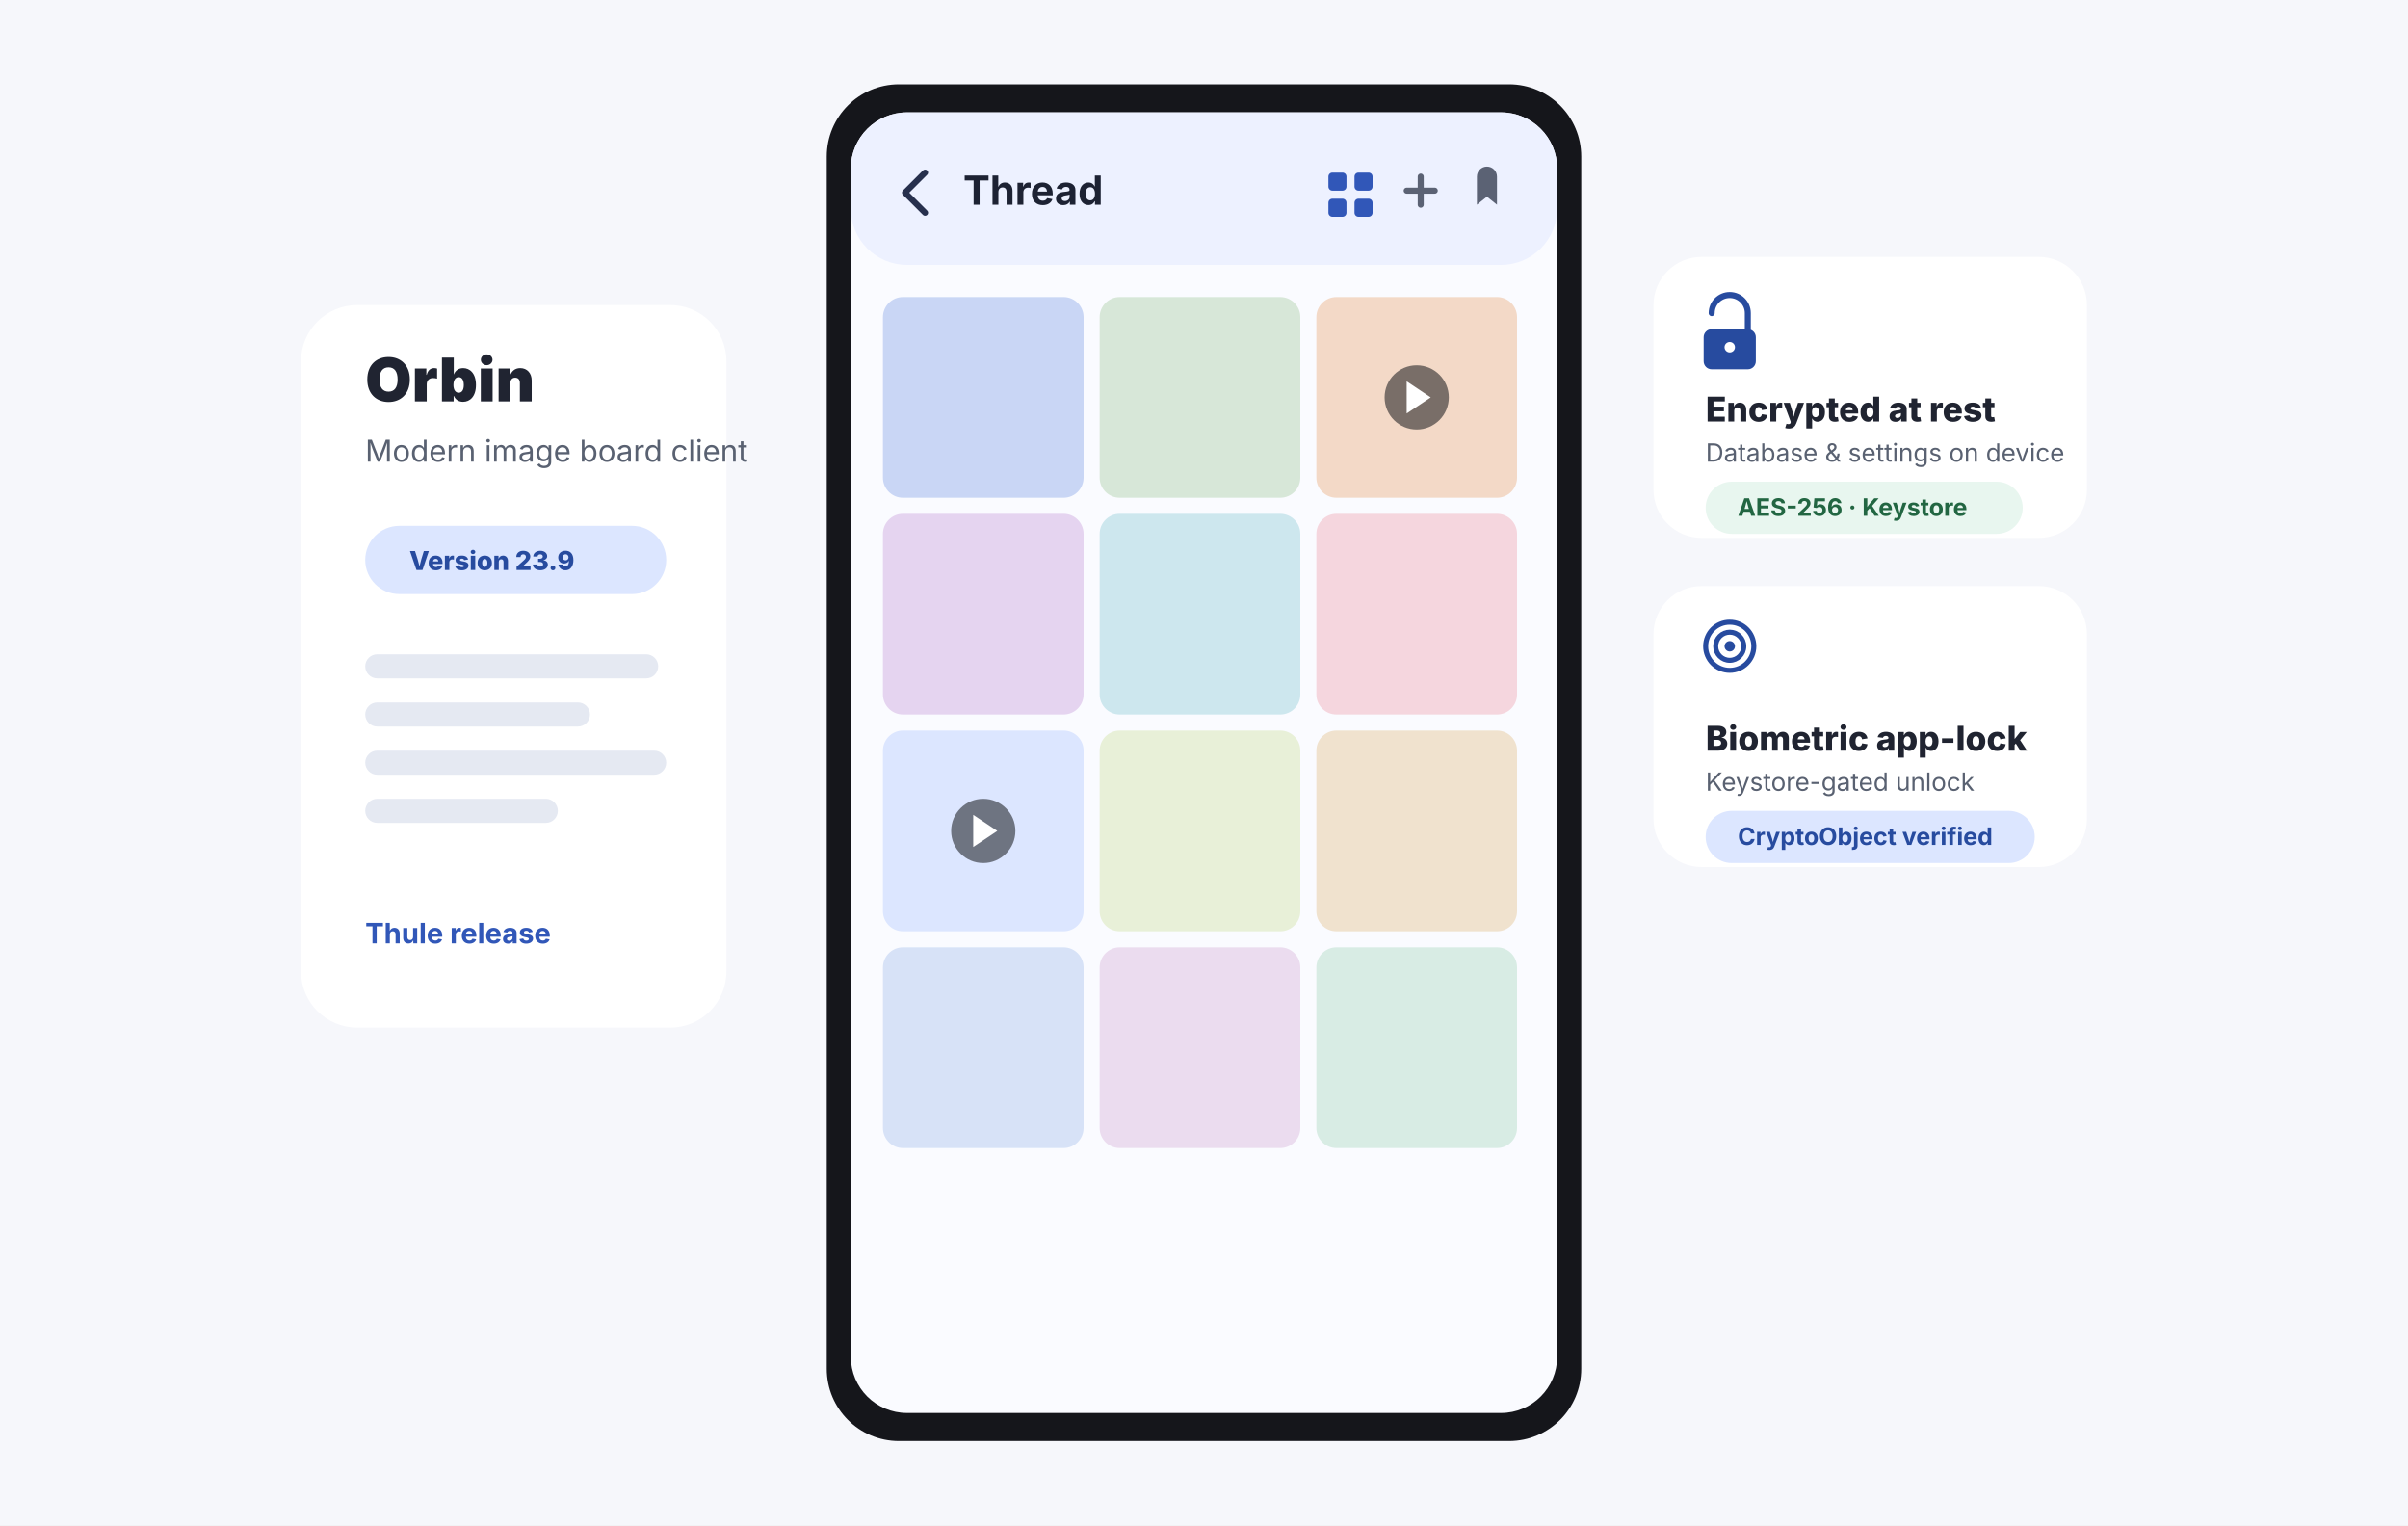
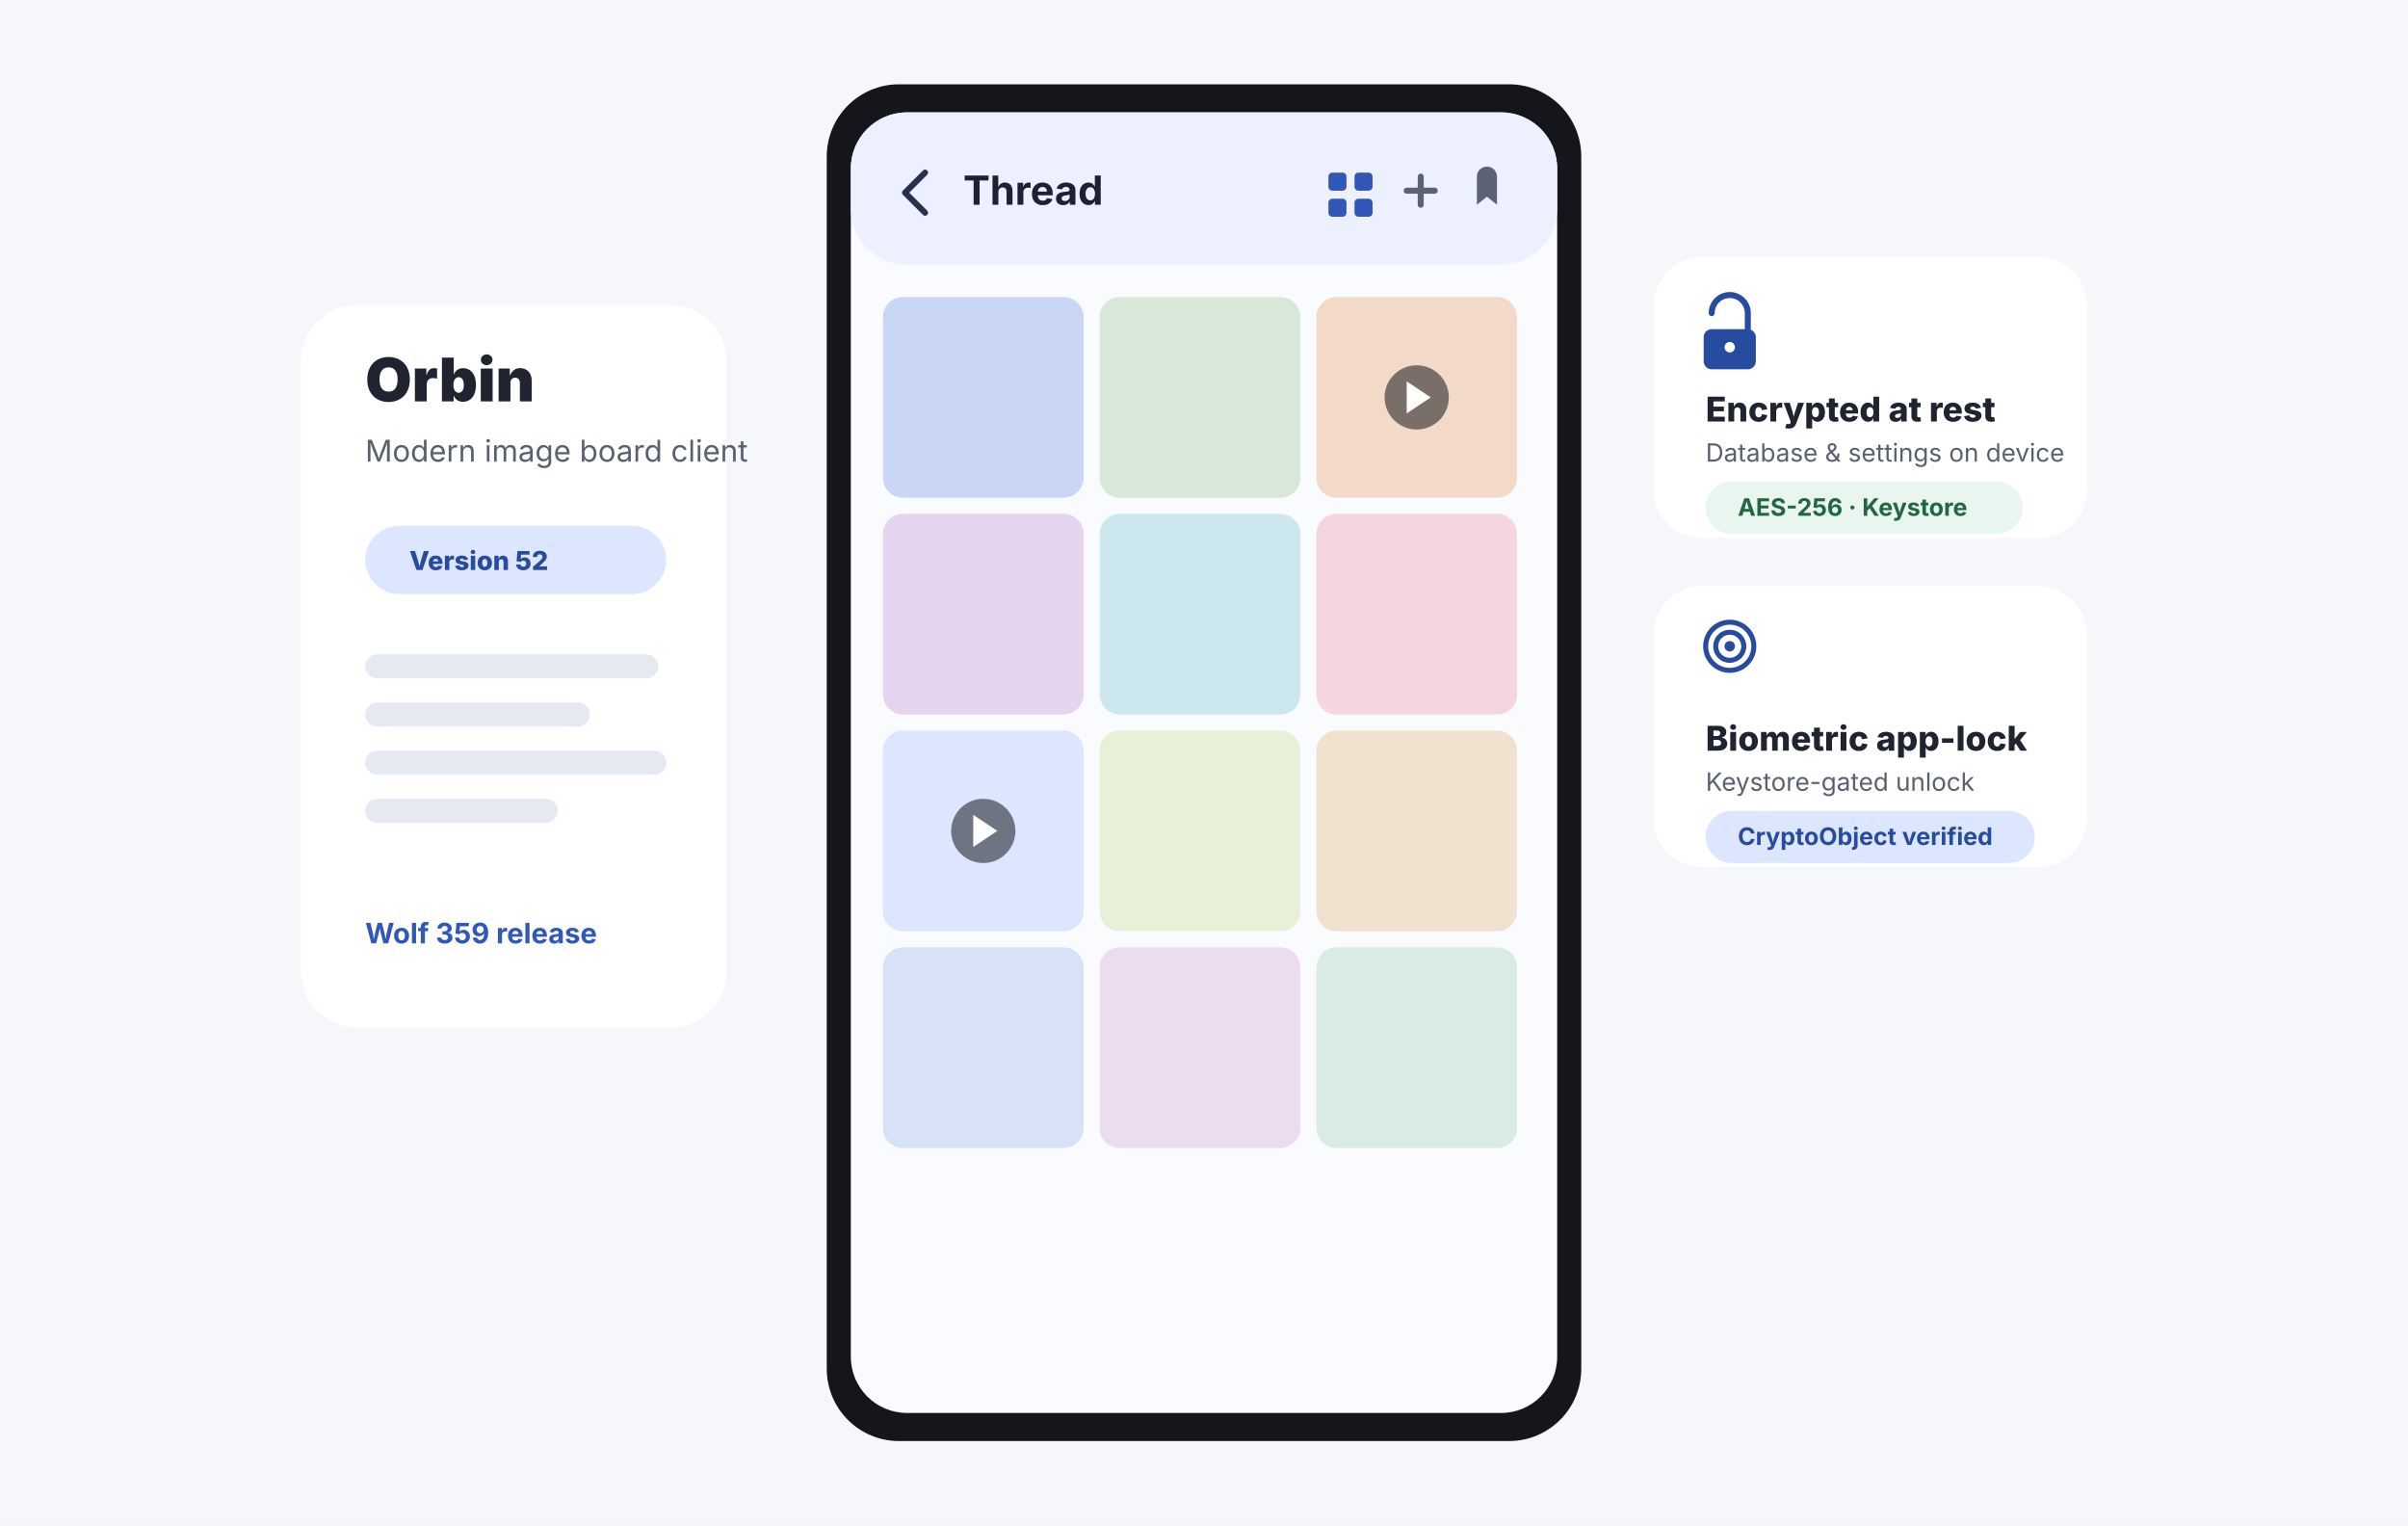
<svg xmlns="http://www.w3.org/2000/svg" width="1200" height="760" viewBox="0 0 1200 760" fill="none" role="img" aria-labelledby="title desc">
  <rect width="1200" height="760" fill="#F6F7FB" />
  <rect x="150" y="152" width="212" height="360" rx="28" fill="#FFFFFF" />
  <text x="182" y="200" font-family="Inter, Arial, sans-serif" font-size="30" font-weight="900" fill="#202431">Orbin</text>
  <text x="182" y="230" font-family="Inter, Arial, sans-serif" font-size="15" fill="#596171">Modern image board client</text>
  <rect x="182" y="262" width="150" height="34" rx="17" fill="#DCE6FF" />
-   <text x="204" y="284" font-family="Inter, Arial, sans-serif" font-size="13" font-weight="800" fill="#274B9F">Version 23.9</text>
+   <text x="204" y="284" font-family="Inter, Arial, sans-serif" font-size="13" font-weight="800" fill="#274B9F">Version 52</text>
  <rect x="182" y="326" width="146" height="12" rx="6" fill="#E5E9F2" />
  <rect x="182" y="350" width="112" height="12" rx="6" fill="#E5E9F2" />
  <rect x="182" y="374" width="150" height="12" rx="6" fill="#E5E9F2" />
  <rect x="182" y="398" width="96" height="12" rx="6" fill="#E5E9F2" />
-   <text x="182" y="470" font-family="Inter, Arial, sans-serif" font-size="14" font-weight="700" fill="#3157B8">Thule release</text>
+   <text x="182" y="470" font-family="Inter, Arial, sans-serif" font-size="14" font-weight="700" fill="#3157B8">Wolf 359 release</text>
  <rect x="412" y="42" width="376" height="676" rx="36" fill="#15161B" />
  <rect x="424" y="56" width="352" height="648" rx="28" fill="#FAFBFF" />
  <rect x="424" y="56" width="352" height="76" rx="28" fill="#EDF1FF" />
  <path d="M461 86L451 96L461 106" stroke="#27304D" stroke-width="3" stroke-linecap="round" stroke-linejoin="round" />
  <text x="480" y="102" font-family="Inter, Arial, sans-serif" font-size="20" font-weight="700" fill="#1D2233">Thread</text>
  <rect x="662" y="86" width="9" height="9" rx="2" fill="#3157B8" />
  <rect x="675" y="86" width="9" height="9" rx="2" fill="#3157B8" />
  <rect x="662" y="99" width="9" height="9" rx="2" fill="#3157B8" />
  <rect x="675" y="99" width="9" height="9" rx="2" fill="#3157B8" />
  <path d="M708 88v14M701 95h14" stroke="#5B6274" stroke-width="3" stroke-linecap="round" />
  <path d="M736 88a5 5 0 0 1 10 0v14l-5-4-5 4z" fill="#5B6274" />
  <rect x="440" y="148" width="100" height="100" rx="10" fill="#C9D6F5" />
  <rect x="548" y="148" width="100" height="100" rx="10" fill="#D7E7D8" />
  <rect x="656" y="148" width="100" height="100" rx="10" fill="#F3D9C7" />
  <circle cx="706" cy="198" r="16" fill="#15161B" fill-opacity="0.55" />
  <path d="M701 190l12 8-12 8z" fill="#FFFFFF" />
  <rect x="440" y="256" width="100" height="100" rx="10" fill="#E5D4F0" />
  <rect x="548" y="256" width="100" height="100" rx="10" fill="#CDE7EE" />
  <rect x="656" y="256" width="100" height="100" rx="10" fill="#F5D6DE" />
  <rect x="440" y="364" width="100" height="100" rx="10" fill="#DCE6FF" />
  <circle cx="490" cy="414" r="16" fill="#15161B" fill-opacity="0.55" />
  <path d="M485 406l12 8-12 8z" fill="#FFFFFF" />
  <rect x="548" y="364" width="100" height="100" rx="10" fill="#E8F0D8" />
  <rect x="656" y="364" width="100" height="100" rx="10" fill="#F0E2CE" />
  <rect x="440" y="472" width="100" height="100" rx="10" fill="#D7E2F7" />
  <rect x="548" y="472" width="100" height="100" rx="10" fill="#EBDCEF" />
  <rect x="656" y="472" width="100" height="100" rx="10" fill="#D8ECE4" />
  <rect x="824" y="128" width="216" height="140" rx="24" fill="#FFFFFF" />
  <path d="M853 156a9 9 0 0 1 18 0v8" stroke="#274B9F" stroke-width="3" fill="none" stroke-linecap="round" />
  <rect x="849" y="164" width="26" height="20" rx="4" fill="#274B9F" />
  <circle cx="862" cy="173" r="2.6" fill="#FFFFFF" />
  <text x="850" y="210" font-family="Inter, Arial, sans-serif" font-size="17" font-weight="800" fill="#202431">Encrypted at rest</text>
  <text x="850" y="230" font-family="Inter, Arial, sans-serif" font-size="12.5" fill="#596171">Database &amp; settings on device</text>
  <rect x="850" y="240" width="158" height="26" rx="13" fill="#E8F6EF" />
  <text x="866" y="257" font-family="Inter, Arial, sans-serif" font-size="12" font-weight="700" fill="#226642">AES-256 · Keystore</text>
  <rect x="824" y="292" width="216" height="140" rx="24" fill="#FFFFFF" />
  <circle cx="862" cy="322" r="12" fill="none" stroke="#274B9F" stroke-width="2.5" />
  <circle cx="862" cy="322" r="7" fill="none" stroke="#274B9F" stroke-width="2.5" />
  <circle cx="862" cy="322" r="2.6" fill="#274B9F" />
  <text x="850" y="374" font-family="Inter, Arial, sans-serif" font-size="17" font-weight="800" fill="#202431">Biometric app-lock</text>
  <text x="850" y="394" font-family="Inter, Arial, sans-serif" font-size="12.5" fill="#596171">Keystore-gated unlock</text>
  <rect x="850" y="404" width="164" height="26" rx="13" fill="#DCE6FF" />
  <text x="866" y="421" font-family="Inter, Arial, sans-serif" font-size="12" font-weight="700" fill="#274B9F">CryptoObject verified</text>
</svg>
